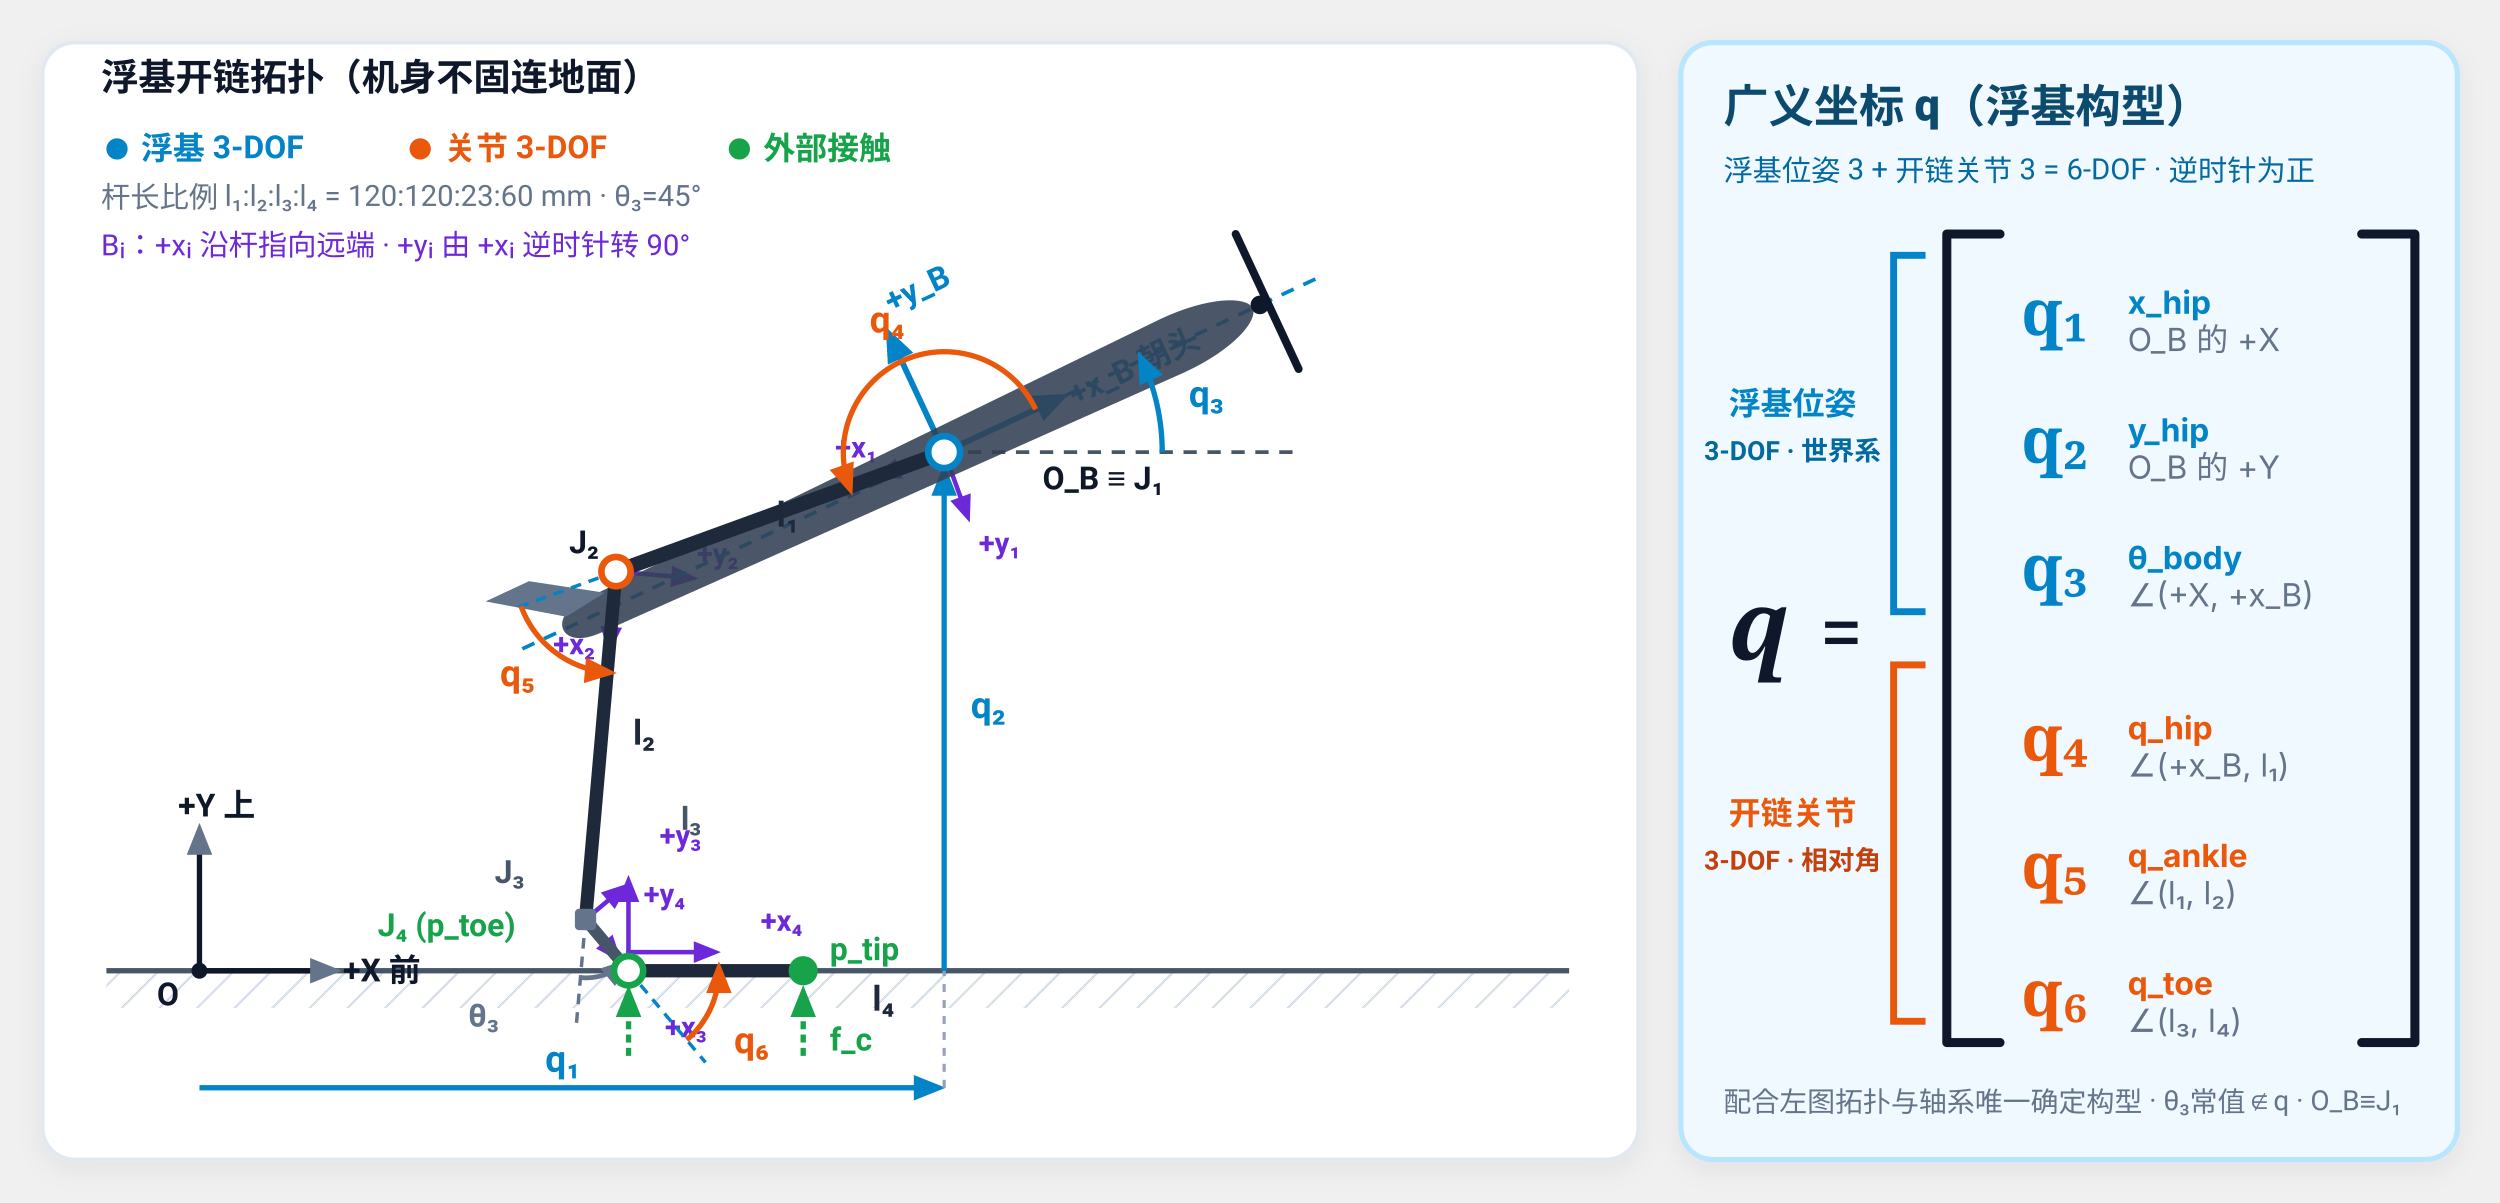
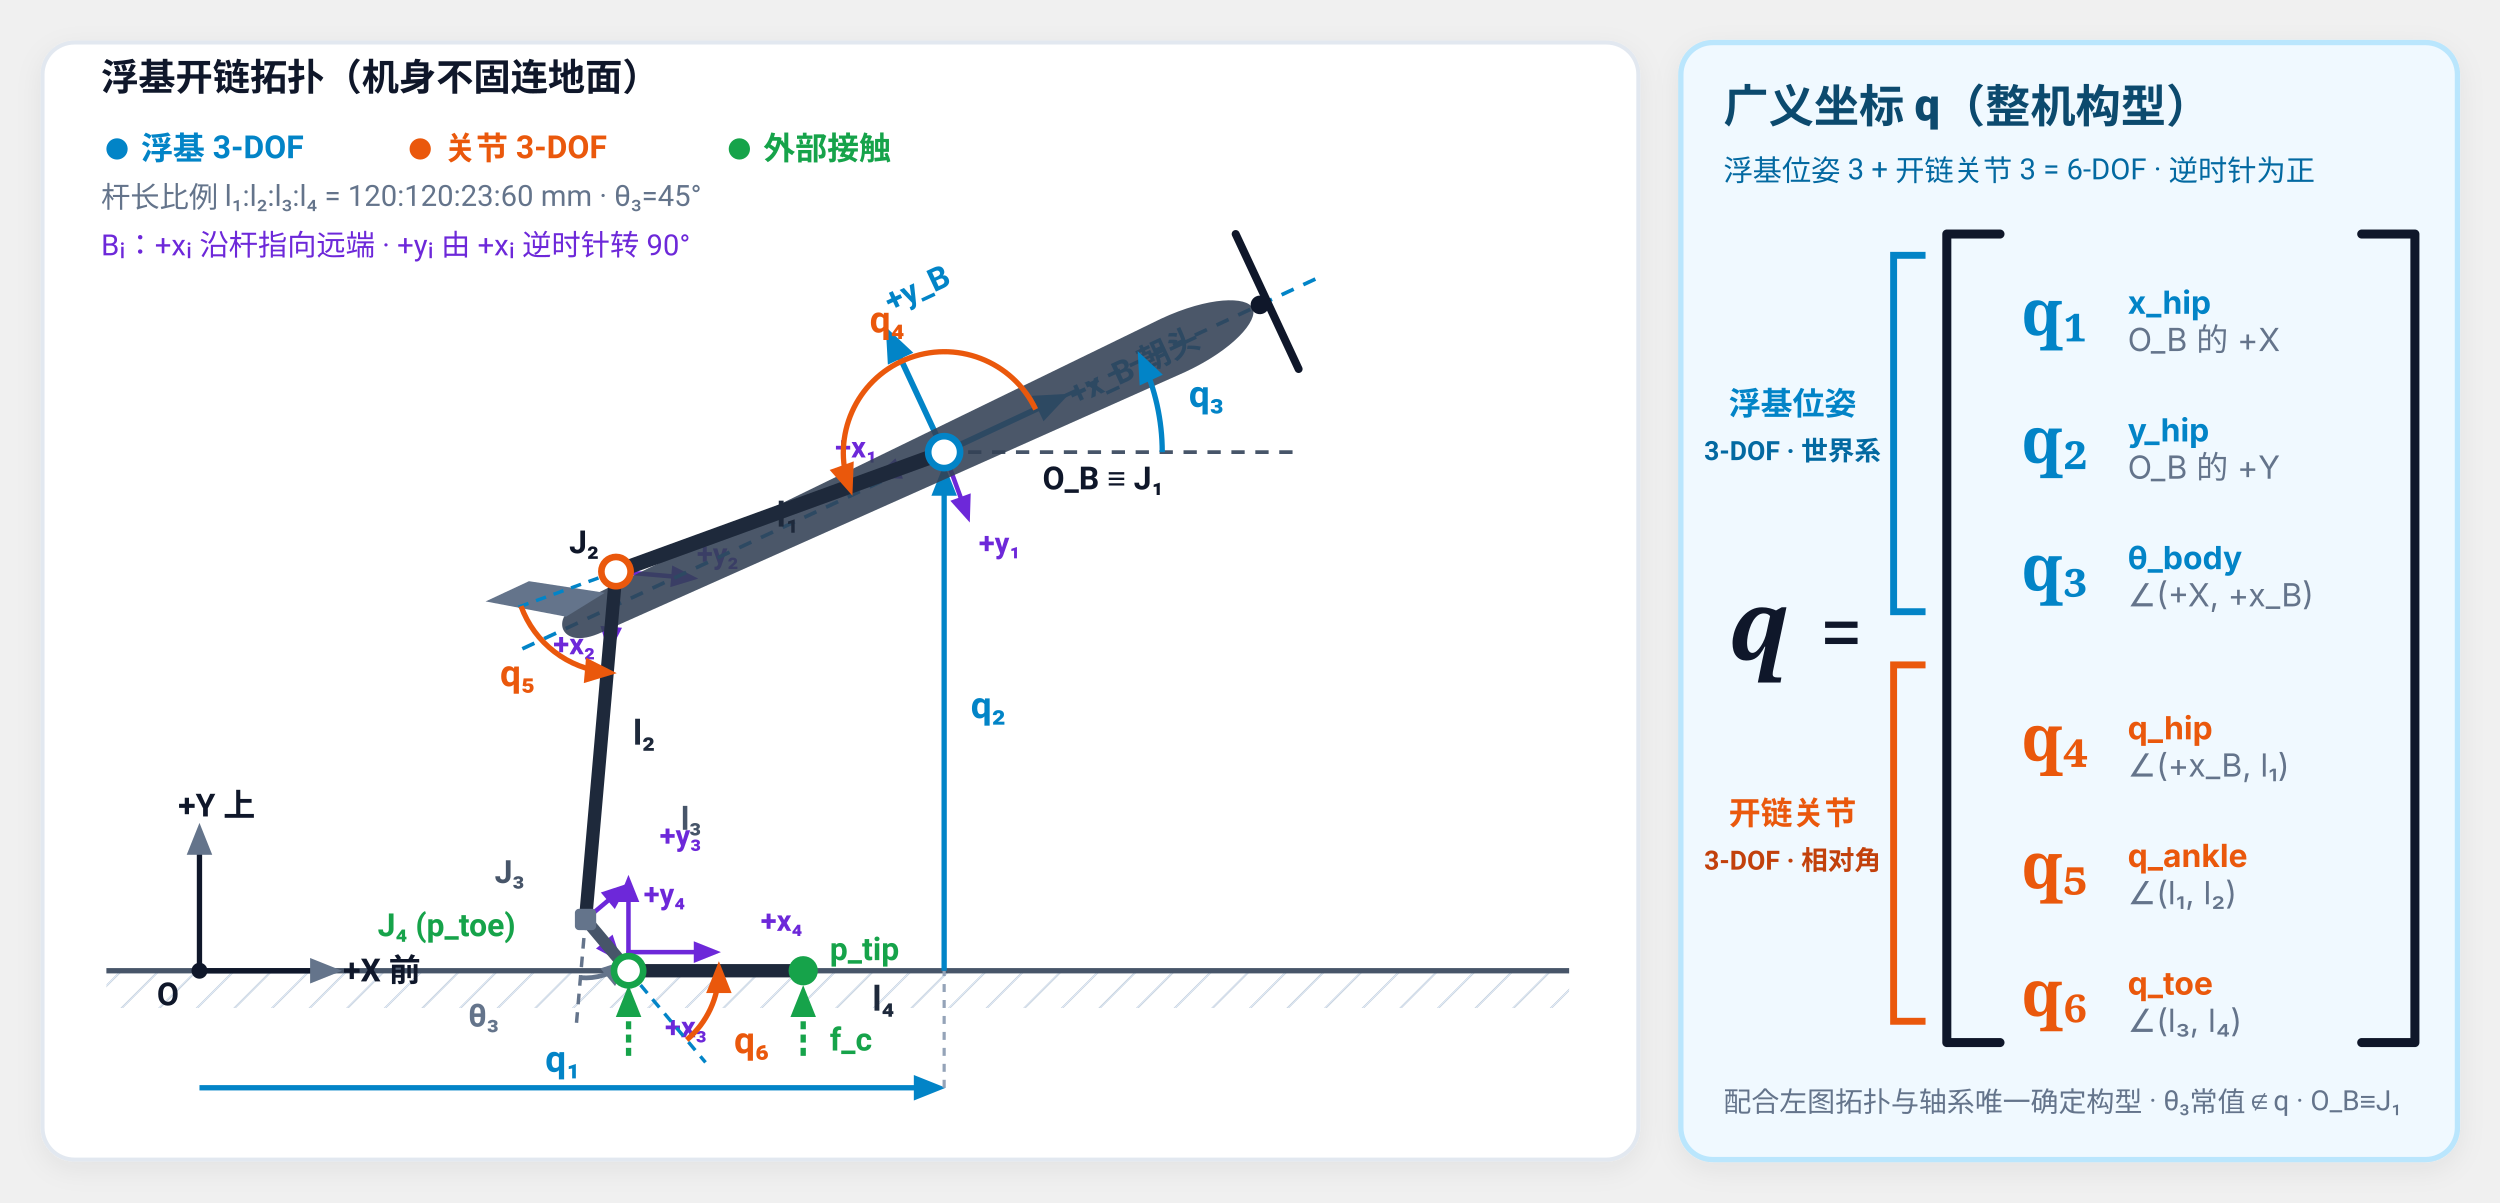
<svg xmlns="http://www.w3.org/2000/svg" viewBox="0 0 940 452" width="100%" height="auto" style="background:#f8fafc; font-family:-apple-system,BlinkMacSystemFont,'Segoe UI',Roboto,'Helvetica Neue',Arial,sans-serif;">
  <defs>
    <filter id="cardShadow" x="-5%" y="-5%" width="110%" height="115%" filterUnits="userSpaceOnUse">
      <feDropShadow dx="0" dy="3" stdDeviation="5" flood-opacity="0.06" />
    </filter>
    <pattern id="groundHatch" width="10" height="10" patternTransform="rotate(45 0 0)" patternUnits="userSpaceOnUse">
      <line x1="0" y1="0" x2="0" y2="10" stroke="#cbd5e1" stroke-width="1.5" />
    </pattern>
    <marker id="arrBlue" viewBox="0 0 10 10" refX="7" refY="5" markerWidth="6" markerHeight="6" orient="auto-start-reverse">
      <path d="M 0 1 L 10 5 L 0 9 z" fill="#0284c7" />
    </marker>
    <marker id="arrOrange" viewBox="0 0 10 10" refX="7" refY="5" markerWidth="6" markerHeight="6" orient="auto-start-reverse">
      <path d="M 0 1 L 10 5 L 0 9 z" fill="#ea580c" />
    </marker>
    <marker id="arrGreen" viewBox="0 0 10 10" refX="7" refY="5" markerWidth="6" markerHeight="6" orient="auto-start-reverse">
      <path d="M 0 1 L 10 5 L 0 9 z" fill="#16a34a" />
    </marker>
    <marker id="arrSlate" viewBox="0 0 10 10" refX="7" refY="5" markerWidth="6" markerHeight="6" orient="auto-start-reverse">
      <path d="M 0 1 L 10 5 L 0 9 z" fill="#64748b" />
    </marker>
    <marker id="arrViolet" viewBox="0 0 10 10" refX="7" refY="5" markerWidth="6" markerHeight="6" orient="auto-start-reverse">
      <path d="M 0 1 L 10 5 L 0 9 z" fill="#6d28d9" />
    </marker>
  </defs>
  <rect x="16" y="16" width="600" height="420" rx="12" fill="#ffffff" stroke="#e2e8f0" stroke-width="1.5" filter="url(#cardShadow)" />
  <g transform="translate(38, 34)">
    <text x="0" y="0" font-size="14" font-weight="700" fill="#0f172a">浮基开链拓扑（机身不固连地面）</text>
    <circle cx="6" cy="22" r="4" fill="#0284c7" />
    <text x="15" y="26" font-size="12" font-weight="600" fill="#0284c7">浮基 3-DOF</text>
    <circle cx="120" cy="22" r="4" fill="#ea580c" />
    <text x="129" y="26" font-size="12" font-weight="600" fill="#ea580c">关节 3-DOF</text>
    <circle cx="240" cy="22" r="4" fill="#16a34a" />
    <text x="249" y="26" font-size="12" font-weight="600" fill="#16a34a">外部接触</text>
  </g>
  <text x="38" y="78" font-size="11" fill="#64748b">杆长比例 l₁:l₂:l₃:l₄ = 120:120:23:60 mm · θ₃=45°</text>
  <text x="38" y="96" font-size="11" fill="#6d28d9">Bᵢ：+xᵢ 沿杆指向远端 · +yᵢ 由 +xᵢ 逆时针转 90°</text>
  <rect x="40" y="365" width="550" height="14" fill="url(#groundHatch)" />
  <line x1="40" y1="365" x2="590" y2="365" stroke="#475569" stroke-width="2" />
  <g transform="translate(75, 365)">
    <line x1="0" y1="0" x2="50" y2="0" stroke="#0f172a" stroke-width="2" marker-end="url(#arrSlate)" />
    <line x1="0" y1="0" x2="0" y2="-52" stroke="#0f172a" stroke-width="2" marker-end="url(#arrSlate)" />
    <circle cx="0" cy="0" r="3" fill="#0f172a" />
    <text x="-16" y="13" font-size="12" font-weight="700" fill="#0f172a">O</text>
    <text x="54" y="4" font-size="12" font-weight="700" fill="#0f172a">+X 前</text>
    <text x="-8" y="-58" font-size="12" font-weight="700" fill="#0f172a">+Y 上</text>
  </g>
  <g transform="translate(355, 170) rotate(-25)">
    <line x1="0" y1="0" x2="48" y2="0" stroke="#0284c7" stroke-width="2.2" marker-end="url(#arrBlue)" />
    <line x1="0" y1="0" x2="0" y2="-48" stroke="#0284c7" stroke-width="2.2" marker-end="url(#arrBlue)" />
    <text x="52" y="5" font-size="12" font-weight="700" fill="#0284c7">+x_B 朝头</text>
    <text x="4" y="-56" font-size="12" font-weight="700" fill="#0284c7">+y_B</text>
  </g>
  <g fill="none" stroke="#6d28d9" stroke-width="1.7" stroke-linecap="round">
    <line x1="355" y1="170" x2="331.4" y2="178.6" marker-end="url(#arrViolet)" />
    <line x1="355" y1="170" x2="363.6" y2="193.6" marker-end="url(#arrViolet)" />
    <line x1="231.6" y1="214.9" x2="229.2" y2="242.8" marker-end="url(#arrViolet)" />
    <line x1="231.6" y1="214.9" x2="259.5" y2="217.3" marker-end="url(#arrViolet)" />
    <line x1="220.2" y1="345.7" x2="231.8" y2="359.5" marker-end="url(#arrViolet)" />
    <line x1="220.2" y1="345.7" x2="234.0" y2="334.1" marker-end="url(#arrViolet)" />
    <line x1="236.3" y1="358" x2="268" y2="358" marker-end="url(#arrViolet)" />
    <line x1="236.3" y1="358" x2="236.3" y2="332" marker-end="url(#arrViolet)" />
  </g>
  <g fill="#6d28d9" font-size="11" font-weight="700">
    <text x="314" y="172">+x₁</text>
    <text x="368" y="208">+y₁</text>
    <text x="208" y="246">+x₂</text>
    <text x="262" y="212">+y₂</text>
    <text x="250" y="390">+x₃</text>
    <text x="248" y="318">+y₃</text>
    <text x="286" y="350">+x₄</text>
    <text x="242" y="340">+y₄</text>
  </g>
  <line x1="75" y1="409" x2="352" y2="409" stroke="#0284c7" stroke-width="2" marker-end="url(#arrBlue)" />
  <text x="205" y="403" font-size="14" font-weight="700" fill="#0284c7">q₁</text>
  <line x1="355" y1="409" x2="355" y2="365" stroke="#94a3b8" stroke-width="1.2" stroke-dasharray="3,3" />
  <line x1="355" y1="365" x2="355" y2="178" stroke="#0284c7" stroke-width="2" marker-end="url(#arrBlue)" />
  <text x="365" y="270" font-size="14" font-weight="700" fill="#0284c7">q₂</text>
  <g transform="translate(355, 170)">
    <line x1="0" y1="0" x2="135" y2="0" stroke="#475569" stroke-width="1.4" stroke-dasharray="5,4" />
    <g transform="rotate(-25)">
      <line x1="-175" y1="0" x2="155" y2="0" stroke="#0284c7" stroke-width="1.4" stroke-dasharray="5,4" />
      <path d="M -145,-7 L 95,-11 C 115,-11 128,-5 128,0 C 128,5 115,11 95,11 L -145,7 C -155,7 -158,3 -158,0 C -158,-3 -155,-7 -145,-7 Z" fill="#334155" opacity="0.88" />
      <path d="M -155,-4 L -180,-22 L -162,-22 L -138,-6 Z" fill="#64748b" />
      <line x1="134" y1="-28" x2="134" y2="28" stroke="#0f172a" stroke-width="3" stroke-linecap="round" />
      <circle cx="131" cy="0" r="3.5" fill="#0f172a" />
    </g>
  </g>
  <line x1="231.61" y1="214.91" x2="194.04" y2="228.59" stroke="#0284c7" stroke-width="1.3" stroke-dasharray="4,3" />
  <line x1="220.16" y1="345.72" x2="216.68" y2="385.54" stroke="#64748b" stroke-width="1.3" stroke-dasharray="4,3" />
  <line x1="236.34" y1="365" x2="265.26" y2="399.46" stroke="#0284c7" stroke-width="1.3" stroke-dasharray="4,3" />
  <line x1="355" y1="170" x2="231.61" y2="214.91" stroke="#1e293b" stroke-width="5.5" stroke-linecap="round" />
  <text x="292" y="198" font-size="13" font-weight="700" fill="#1e293b">l₁</text>
  <line x1="231.61" y1="214.91" x2="220.16" y2="345.72" stroke="#1e293b" stroke-width="5" stroke-linecap="round" />
  <text x="238" y="280" font-size="13" font-weight="700" fill="#1e293b">l₂</text>
  <line x1="220.16" y1="345.72" x2="236.34" y2="365" stroke="#475569" stroke-width="4.5" stroke-linecap="round" />
  <text x="256" y="312" font-size="12" font-weight="700" fill="#475569">l₃</text>
  <line x1="236.34" y1="365" x2="302" y2="365" stroke="#1e293b" stroke-width="5" stroke-linecap="round" />
  <text x="328" y="380" font-size="13" font-weight="700" fill="#1e293b">l₄</text>
  <path d="M 437 170 A 82,82 0 0,0 429.3,135.3" fill="none" stroke="#0284c7" stroke-width="2" marker-end="url(#arrBlue)" />
  <text x="447" y="153" font-size="14" font-weight="700" fill="#0284c7">q₃</text>
  <path d="M 389.4 153.9 A 38,38 0 0,0 319.3,183" fill="none" stroke="#ea580c" stroke-width="2" marker-end="url(#arrOrange)" />
  <text x="327" y="125" font-size="14" font-weight="700" fill="#ea580c">q₄</text>
  <path d="M 195.9 227.9 A 38,38 0 0,0 228.3,252.8" fill="none" stroke="#ea580c" stroke-width="2" marker-end="url(#arrOrange)" />
  <text x="188" y="258" font-size="14" font-weight="700" fill="#ea580c">q₅</text>
  <path d="M 218.3 367.6 A 22,22 0 0,0 234.3,362.6" fill="none" stroke="#64748b" stroke-width="1.8" marker-end="url(#arrSlate)" />
  <text x="176" y="386" font-size="12" font-weight="700" fill="#64748b">θ₃</text>
  <path d="M 258.2 391 A 34,34 0 0,0 270.3,365" fill="none" stroke="#ea580c" stroke-width="2" marker-end="url(#arrOrange)" />
  <text x="276" y="396" font-size="14" font-weight="700" fill="#ea580c">q₆</text>
  <circle cx="355" cy="170" r="6" fill="#ffffff" stroke="#0284c7" stroke-width="2.5" />
  <text x="392" y="184" font-size="12" font-weight="700" fill="#0f172a">O_B ≡ J₁</text>
  <circle cx="231.61" cy="214.91" r="5.5" fill="#ffffff" stroke="#ea580c" stroke-width="2.5" />
  <text x="214" y="208" font-size="12" font-weight="700" fill="#0f172a">J₂</text>
  <rect x="216.16" y="341.72" width="8" height="8" rx="1.5" fill="#64748b" />
  <text x="186" y="332" font-size="12" font-weight="700" fill="#475569">J₃</text>
  <circle cx="236.34" cy="365" r="5.5" fill="#ffffff" stroke="#16a34a" stroke-width="2.5" />
  <text x="142" y="352" font-size="12" font-weight="700" fill="#16a34a">J₄ (p_toe)</text>
  <circle cx="302" cy="365" r="5.5" fill="#16a34a" />
  <text x="312" y="361" font-size="12" font-weight="700" fill="#16a34a">p_tip</text>
  <line x1="236.34" y1="397" x2="236.34" y2="374" stroke="#16a34a" stroke-width="2" stroke-dasharray="3,2" marker-end="url(#arrGreen)" />
  <line x1="302" y1="397" x2="302" y2="374" stroke="#16a34a" stroke-width="2" stroke-dasharray="3,2" marker-end="url(#arrGreen)" />
  <text x="312" y="395" font-size="12" font-weight="700" fill="#16a34a">f_c</text>
  <rect x="632" y="16" width="292" height="420" rx="12" fill="#f0f9ff" stroke="#bae6fd" stroke-width="2" filter="url(#cardShadow)" />
-   <text x="648" y="46" font-size="17" font-weight="800" fill="#0c4a6e">广义坐标 q（浮基构型）</text>
+   <text x="648" y="46" font-size="17" font-weight="800" fill="#0c4a6e">广义坐标 q（整机构型）</text>
  <text x="648" y="68" font-size="11" fill="#0369a1">浮基位姿 3 + 开链关节 3 = 6-DOF · 逆时针为正</text>
  <text x="650" y="248" font-size="36" font-family="ui-serif, Georgia, serif" font-style="italic" font-weight="700" fill="#0f172a">q</text>
  <text x="684" y="248" font-size="30" fill="#0f172a">=</text>
  <path d="M 724 96 L 712 96 L 712 230 L 724 230" fill="none" stroke="#0284c7" stroke-width="2.6" />
  <text x="674" y="156" text-anchor="middle" font-size="12" font-weight="800" fill="#0284c7">浮基位姿</text>
  <text x="674" y="173" text-anchor="middle" font-size="10" font-weight="600" fill="#0369a1">3-DOF · 世界系</text>
  <path d="M 724 250 L 712 250 L 712 384 L 724 384" fill="none" stroke="#ea580c" stroke-width="2.6" />
  <text x="674" y="310" text-anchor="middle" font-size="12" font-weight="800" fill="#ea580c">开链关节</text>
  <text x="674" y="327" text-anchor="middle" font-size="10" font-weight="600" fill="#c2410c">3-DOF · 相对角</text>
  <path d="M 752 88 L 732 88 L 732 392 L 752 392" fill="none" stroke="#0f172a" stroke-width="3.4" stroke-linecap="round" stroke-linejoin="round" />
  <path d="M 888 88 L 908 88 L 908 392 L 888 392" fill="none" stroke="#0f172a" stroke-width="3.4" stroke-linecap="round" stroke-linejoin="round" />
  <g font-family="ui-serif, Georgia, serif" font-size="24" font-weight="800">
    <text x="760" y="126" fill="#0284c7">q₁</text>
    <text x="760" y="174" fill="#0284c7">q₂</text>
    <text x="760" y="222" fill="#0284c7">q₃</text>
    <text x="760" y="286" fill="#ea580c">q₄</text>
    <text x="760" y="334" fill="#ea580c">q₅</text>
    <text x="760" y="382" fill="#ea580c">q₆</text>
  </g>
  <g font-size="12" font-family="-apple-system,BlinkMacSystemFont,'Segoe UI',sans-serif">
    <text x="800" y="118" fill="#0284c7" font-weight="700">x_hip</text>
    <text x="800" y="132" fill="#64748b">O_B 的 +X</text>
    <text x="800" y="166" fill="#0284c7" font-weight="700">y_hip</text>
    <text x="800" y="180" fill="#64748b">O_B 的 +Y</text>
    <text x="800" y="214" fill="#0284c7" font-weight="700">θ_body</text>
    <text x="800" y="228" fill="#64748b">∠(+X, +x_B)</text>
    <text x="800" y="278" fill="#ea580c" font-weight="700">q_hip</text>
    <text x="800" y="292" fill="#64748b">∠(+x_B, l₁)</text>
    <text x="800" y="326" fill="#ea580c" font-weight="700">q_ankle</text>
    <text x="800" y="340" fill="#64748b">∠(l₁, l₂)</text>
    <text x="800" y="374" fill="#ea580c" font-weight="700">q_toe</text>
    <text x="800" y="388" fill="#64748b">∠(l₃, l₄)</text>
  </g>
  <text x="648" y="418" font-size="10.5" fill="#64748b">配合左图拓扑与轴系唯一确定构型 · θ₃常值∉q · O_B≡J₁</text>
</svg>
